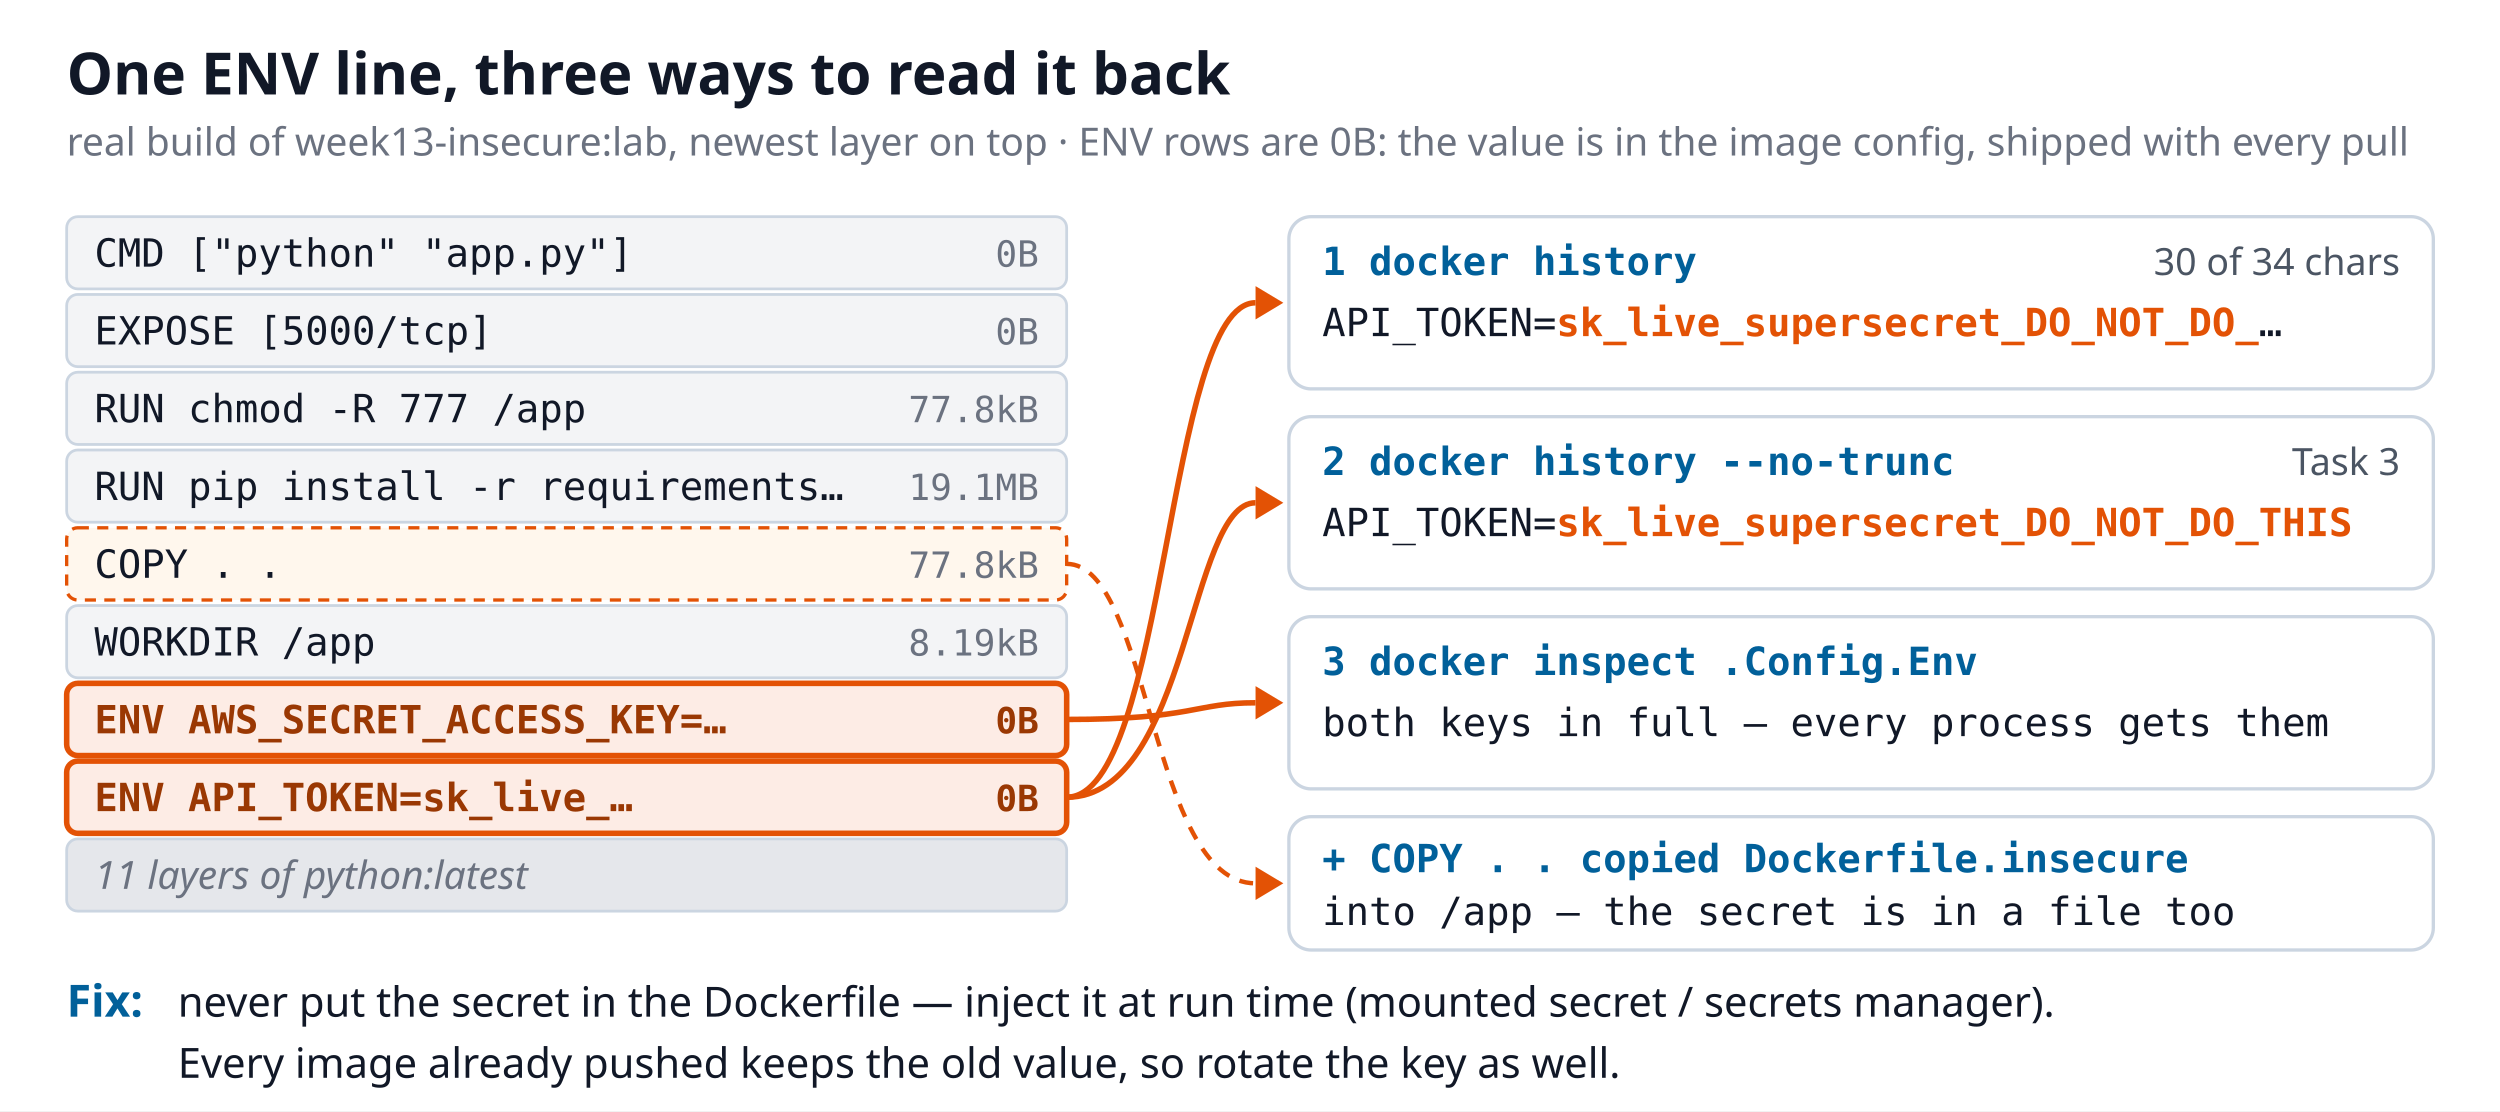
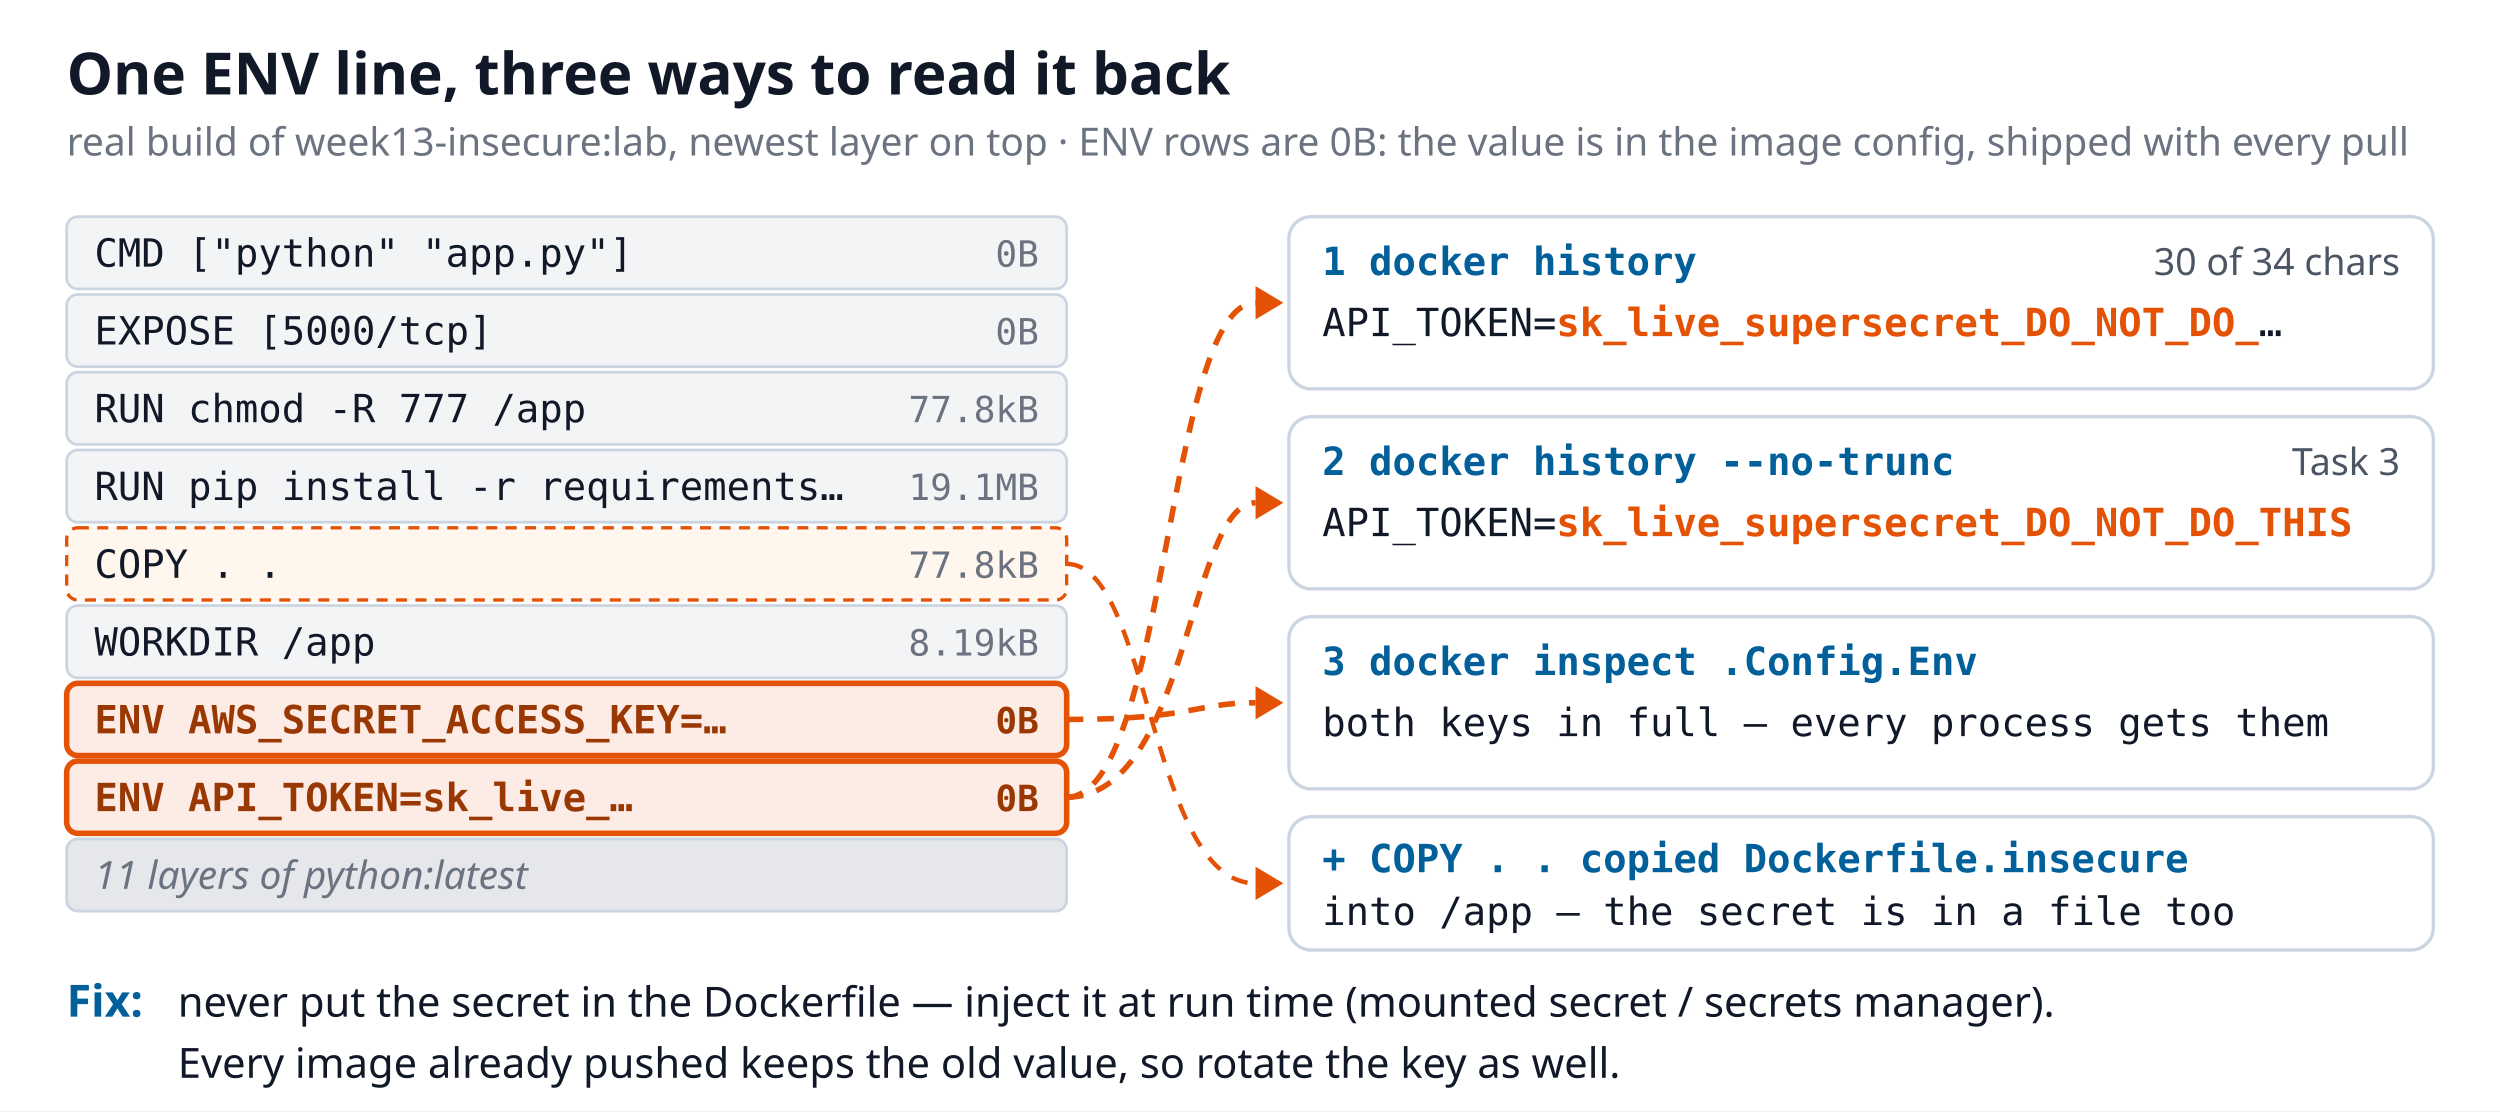
<svg xmlns="http://www.w3.org/2000/svg" viewBox="0 0 900 400" role="img" aria-label="Where the secret in Dockerfile.insecure ends up once the image is built, from a real build of week13-insecure:lab. On the left, the image's history as a stack, newest at the top: CMD, EXPOSE 5000, RUN chmod -R 777 /app at 77.8 kB, RUN pip install at 19.1 MB, COPY dot dot at 77.8 kB, WORKDIR /app, then ENV AWS_SECRET_ACCESS_KEY and ENV API_TOKEN, each 0 bytes, and at the bottom the 11 layers of python:latest. The two ENV rows are highlighted: they are 0 bytes because the value is not a file, it is written into the image config that ships with every pull. On the right, three ways to read it back. One: plain docker history truncates the row at 45 characters but still prints sk_live_supersecret_DO_NOT_DO_ followed by an ellipsis, 30 of the token's 34 characters. Two: docker history --no-trunc prints the full ENV API_TOKEN=sk_live_supersecret_DO_NOT_DO_THIS, which is the Task 3 command. Three: docker inspect .Config.Env prints both secrets in full, and every process in the container inherits them. A fourth arrow from the COPY dot dot layer: it copied Dockerfile.insecure itself into /app, so the secret is also in a file. The fix along the bottom: never write the secret into the Dockerfile; inject it at run time from a mounted secret or secrets manager, then rotate the leaked key, because every existing copy of the image keeps it.">
  <style>
svg { font-family: system-ui, sans-serif; }
.bg     { fill: #ffffff; }
.h1     { fill: #111827; font-size: 21px; font-weight: 700; }
.h2     { fill: #6b7280; font-size: 14px; }
.lay    { fill: #f3f4f6; stroke: #cbd5e1; stroke-width: 1; }
.layB   { fill: #e5e7eb; stroke: #cbd5e1; stroke-width: 1; }
.layS   { fill: #fdece5; stroke: #E35205; stroke-width: 2; }
.layC   { fill: #fff7ed; stroke: #E35205; stroke-width: 1.2; stroke-dasharray: 4 3; }
.lt     { fill: #111827; font-size: 14px; font-family: ui-monospace, Menlo, Consolas, monospace; }
.ltS    { fill: #9a3803; font-size: 14px; font-weight: 700; font-family: ui-monospace, Menlo, Consolas, monospace; }
.ltM    { fill: #6b7280; font-size: 14px; font-style: italic; }
.sz     { fill: #6b7280; font-size: 13px; font-family: ui-monospace, Menlo, Consolas, monospace; }
.szS    { fill: #9a3803; font-size: 13px; font-weight: 700; font-family: ui-monospace, Menlo, Consolas, monospace; }
.cap    { fill: #6b7280; font-size: 13px; font-weight: 700; letter-spacing: .05em; }
.box    { fill: #ffffff; stroke: #cbd5e1; stroke-width: 1.2; }
.cmd    { fill: #01609a; font-size: 14px; font-weight: 700; font-family: ui-monospace, Menlo, Consolas, monospace; }
.out    { fill: #111827; font-size: 14px; font-family: ui-monospace, Menlo, Consolas, monospace; }
.sec    { fill: #E35205; font-weight: 700; }
.note   { fill: #4b5563; font-size: 13.5px; }
.e      { stroke: #E35205; stroke-width: 2; fill: none; }
.e2     { stroke: #E35205; stroke-width: 1.6; stroke-dasharray: 5 4; fill: none; }
.ah     { fill: #E35205; }
.fix    { fill: #01609a; font-size: 16px; font-weight: 700; }
.fix2   { fill: #111827; font-size: 15px; }
@media (prefers-color-scheme: dark) {
  .bg     { fill: #0f1419; }
  .h1     { fill: #e5e7eb; }
  .h2     { fill: #9aa3ad; }
  .lay    { fill: #161c23; stroke: #2c3742; }
  .layB   { fill: #1f2730; stroke: #2c3742; }
  .layS   { fill: #3a1c10; stroke: #ff7a3d; }
  .layC   { fill: #241811; stroke: #ff7a3d; }
  .lt     { fill: #e5e7eb; }
  .ltS    { fill: #ff9f6e; }
  .ltM    { fill: #9aa3ad; }
  .sz     { fill: #9aa3ad; }
  .szS    { fill: #ff9f6e; }
  .cap    { fill: #9aa3ad; }
  .box    { fill: #161c23; stroke: #3b4756; }
  .cmd    { fill: #4aa3dd; }
  .out    { fill: #e5e7eb; }
  .sec    { fill: #ff7a3d; }
  .note   { fill: #9aa3ad; }
  .e      { stroke: #ff7a3d; }
  .e2     { stroke: #ff7a3d; }
  .ah     { fill: #ff7a3d; }
  .fix    { fill: #4aa3dd; }
  .fix2   { fill: #e5e7eb; }
}
+ 
+ /* Emphasis only: every element remains complete without animation.
+    Stroke/fill colours inherit the light and dark house palettes above. */
+ .e, .e2 { stroke-dasharray: 6 5; animation: lesson-flow 6s ease-in-out infinite; }
+ @keyframes lesson-flow {
+   from { stroke-dashoffset: 0; }
+   to { stroke-dashoffset: -44; }
+ }
+ rect.layS { animation: lesson-emphasis 6s ease-in-out infinite; }
+ @keyframes lesson-emphasis {
+   0%, 100% { stroke-width: 2; }
+   50% { stroke-width: 3; }
+ }
+ @media (prefers-reduced-motion: reduce){*{animation:none!important}}
</style>
  <rect class="bg" x="0" y="0" width="900" height="400" />
  <text class="h1" x="24" y="34">One ENV line, three ways to read it back</text>
  <text class="h2" x="24" y="56">real build of week13-insecure:lab, newest layer on top · ENV rows are 0B: the value is in the image config, shipped with every pull</text>
  <rect class="lay" x="24" y="78" width="360" height="26" rx="4" />
  <text class="lt" x="34" y="96">CMD ["python" "app.py"]</text>
  <text class="sz" x="374" y="96" text-anchor="end">0B</text>
  <rect class="lay" x="24" y="106" width="360" height="26" rx="4" />
  <text class="lt" x="34" y="124">EXPOSE [5000/tcp]</text>
  <text class="sz" x="374" y="124" text-anchor="end">0B</text>
  <rect class="lay" x="24" y="134" width="360" height="26" rx="4" />
  <text class="lt" x="34" y="152">RUN chmod -R 777 /app</text>
  <text class="sz" x="374" y="152" text-anchor="end">77.8kB</text>
  <rect class="lay" x="24" y="162" width="360" height="26" rx="4" />
  <text class="lt" x="34" y="180">RUN pip install -r requirements…</text>
  <text class="sz" x="374" y="180" text-anchor="end">19.1MB</text>
  <rect class="layC" x="24" y="190" width="360" height="26" rx="4" />
  <text class="lt" x="34" y="208">COPY . .</text>
  <text class="sz" x="374" y="208" text-anchor="end">77.8kB</text>
  <rect class="lay" x="24" y="218" width="360" height="26" rx="4" />
  <text class="lt" x="34" y="236">WORKDIR /app</text>
  <text class="sz" x="374" y="236" text-anchor="end">8.19kB</text>
  <rect class="layS" x="24" y="246" width="360" height="26" rx="4" />
  <text class="ltS" x="34" y="264">ENV AWS_SECRET_ACCESS_KEY=…</text>
  <text class="szS" x="374" y="264" text-anchor="end">0B</text>
  <rect class="layS" x="24" y="274" width="360" height="26" rx="4" />
  <text class="ltS" x="34" y="292">ENV API_TOKEN=sk_live_…</text>
  <text class="szS" x="374" y="292" text-anchor="end">0B</text>
  <rect class="layB" x="24" y="302" width="360" height="26" rx="4" />
  <text class="ltM" x="34" y="320">11 layers of python:latest</text>
-   <path class="e" d="M384,287 C420,287 420,109 452,109" />
-   <path class="e" d="M384,287 C428,287 428,181 452,181" />
-   <path class="e" d="M384,259 C430,259 430,253 452,253" />
-   <path class="e2" d="M384,203 C414,203 414,318 452,318" />
+   <path class="e" fill="none" d="M384,287 C420,287 420,109 452,109" />
+   <path class="e" fill="none" d="M384,287 C428,287 428,181 452,181" />
+   <path class="e" fill="none" d="M384,259 C430,259 430,253 452,253" />
+   <path class="e2" fill="none" d="M384,203 C414,203 414,318 452,318" />
  <path class="ah" d="M452,103 L462,109 L452,115 Z" />
  <path class="ah" d="M452,175 L462,181 L452,187 Z" />
  <path class="ah" d="M452,247 L462,253 L452,259 Z" />
  <path class="ah" d="M452,312 L462,318 L452,324 Z" />
  <rect class="box" x="464" y="78" width="412" height="62" rx="8" />
  <text class="cmd" x="476" y="99">1  docker history</text>
  <text class="out" x="476" y="121">API_TOKEN=<tspan class="sec">sk_live_supersecret_DO_NOT_DO_</tspan>…</text>
  <text class="note" x="864" y="99" text-anchor="end">30 of 34 chars</text>
  <rect class="box" x="464" y="150" width="412" height="62" rx="8" />
  <text class="cmd" x="476" y="171">2  docker history --no-trunc</text>
  <text class="out" x="476" y="193">API_TOKEN=<tspan class="sec">sk_live_supersecret_DO_NOT_DO_THIS</tspan>
  </text>
  <text class="note" x="864" y="171" text-anchor="end">Task 3</text>
  <rect class="box" x="464" y="222" width="412" height="62" rx="8" />
  <text class="cmd" x="476" y="243">3  docker inspect  .Config.Env</text>
  <text class="out" x="476" y="265">both keys in full — every process gets them</text>
  <rect class="box" x="464" y="294" width="412" height="48" rx="8" />
  <text class="cmd" x="476" y="314">+  COPY . . copied Dockerfile.insecure</text>
  <text class="out" x="476" y="333">into /app — the secret is in a file too</text>
  <text class="fix" x="24" y="366">Fix:</text>
  <text class="fix2" x="64" y="366">never put the secret in the Dockerfile — inject it at run time (mounted secret / secrets manager).</text>
  <text class="fix2" x="64" y="388">Every image already pushed keeps the old value, so rotate the key as well.</text>
</svg>
